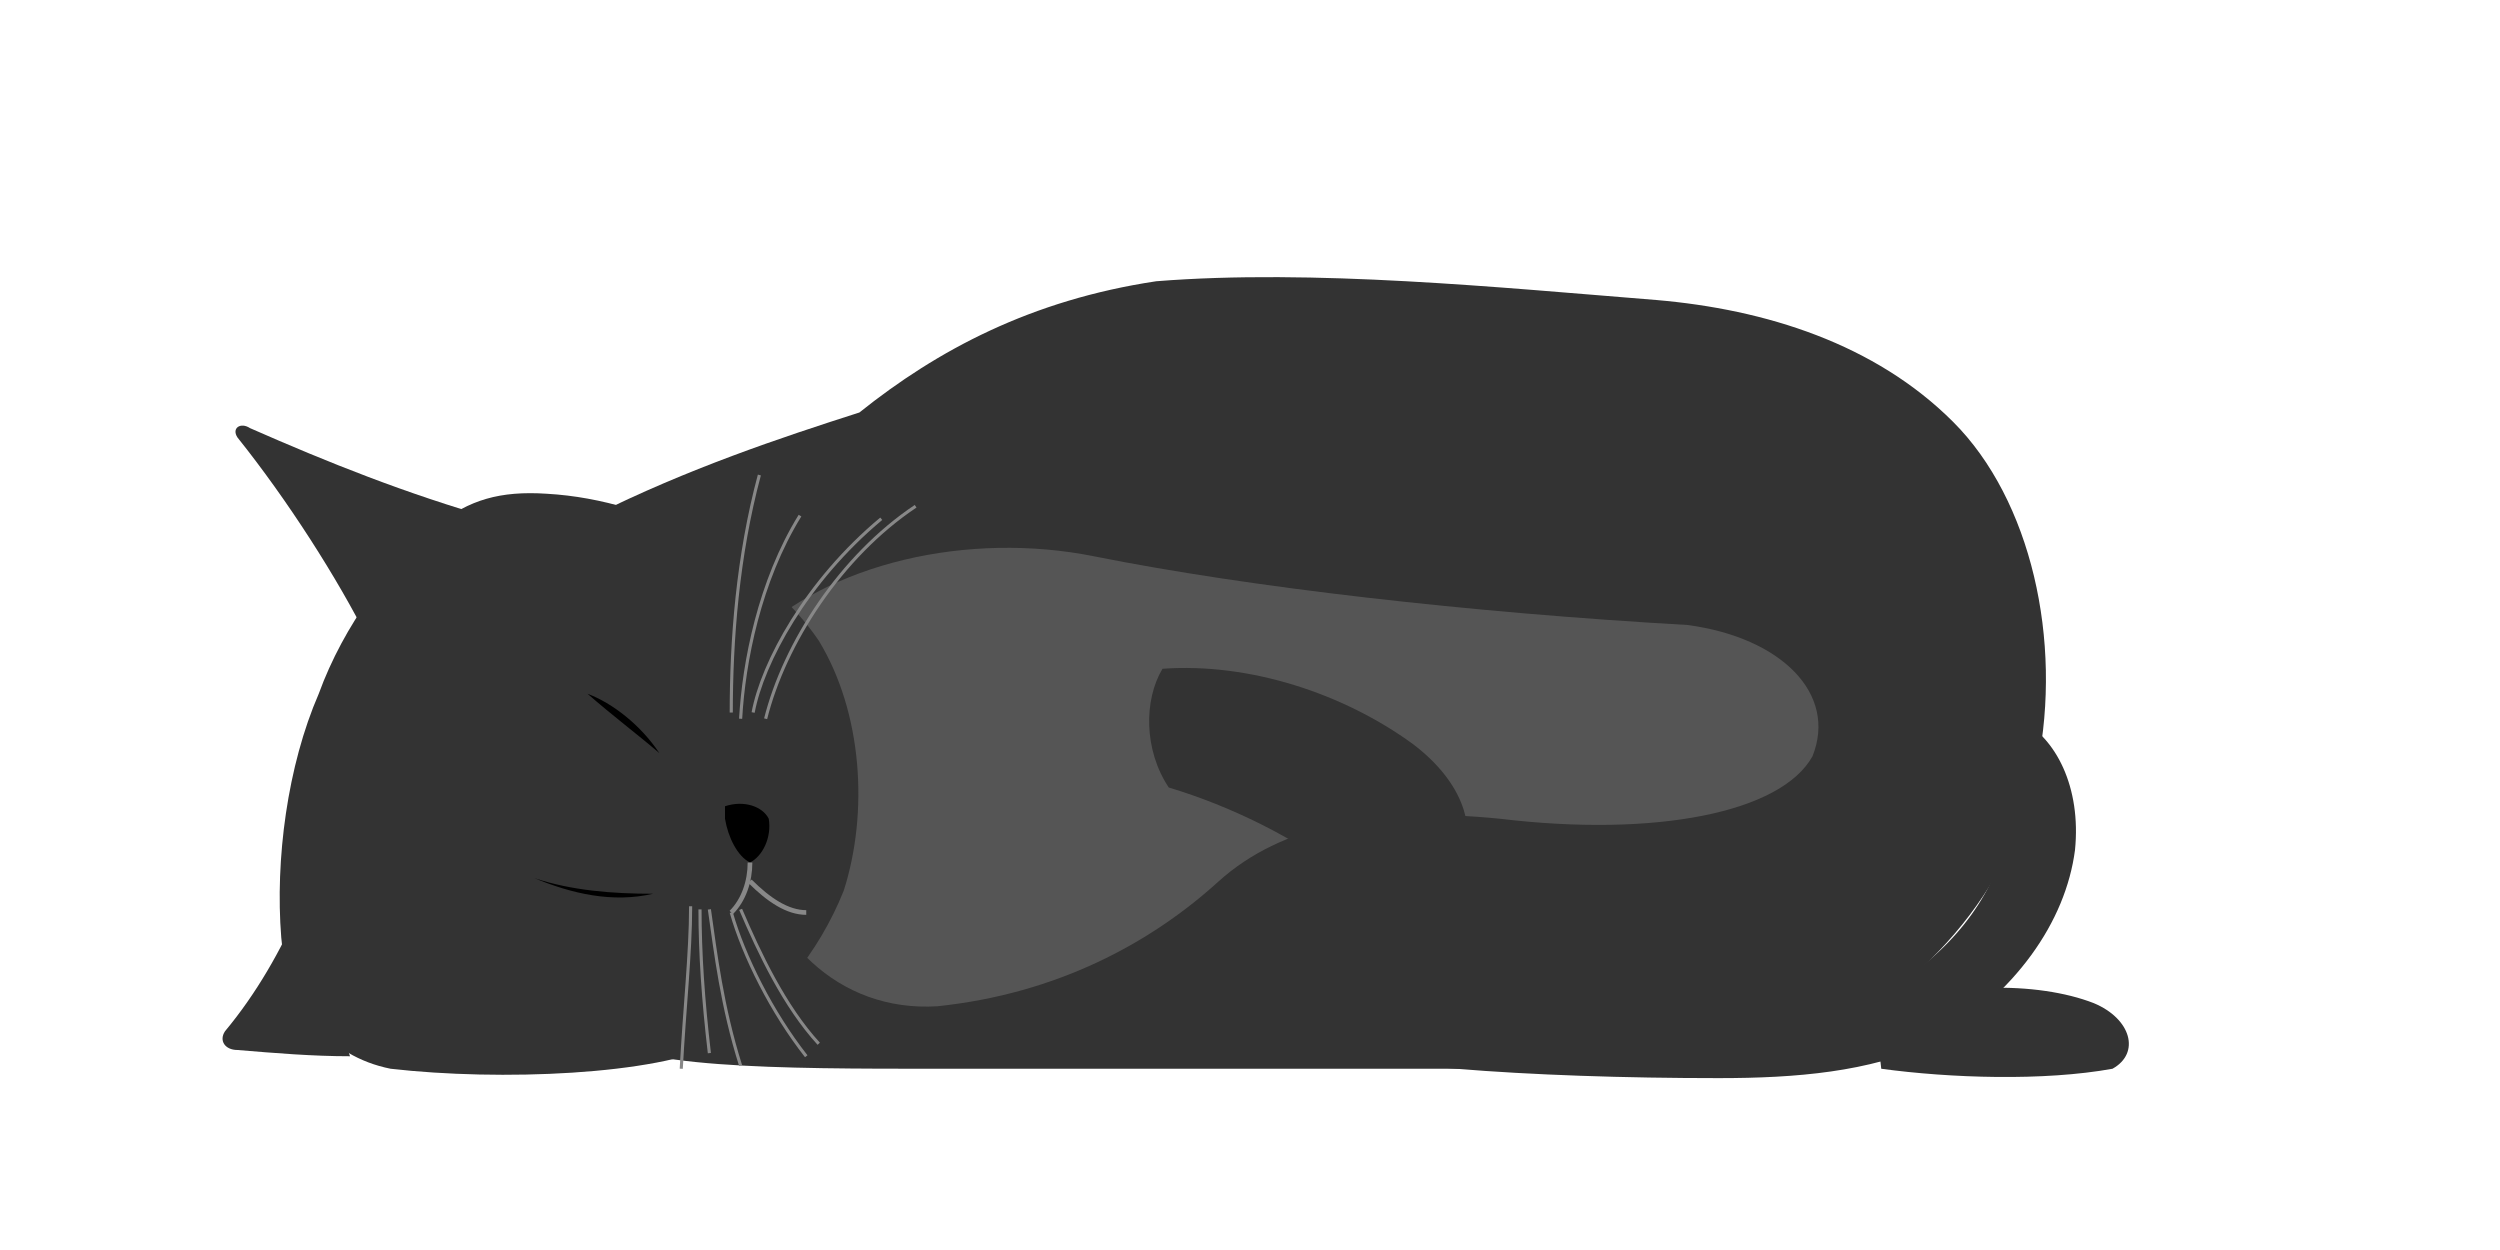
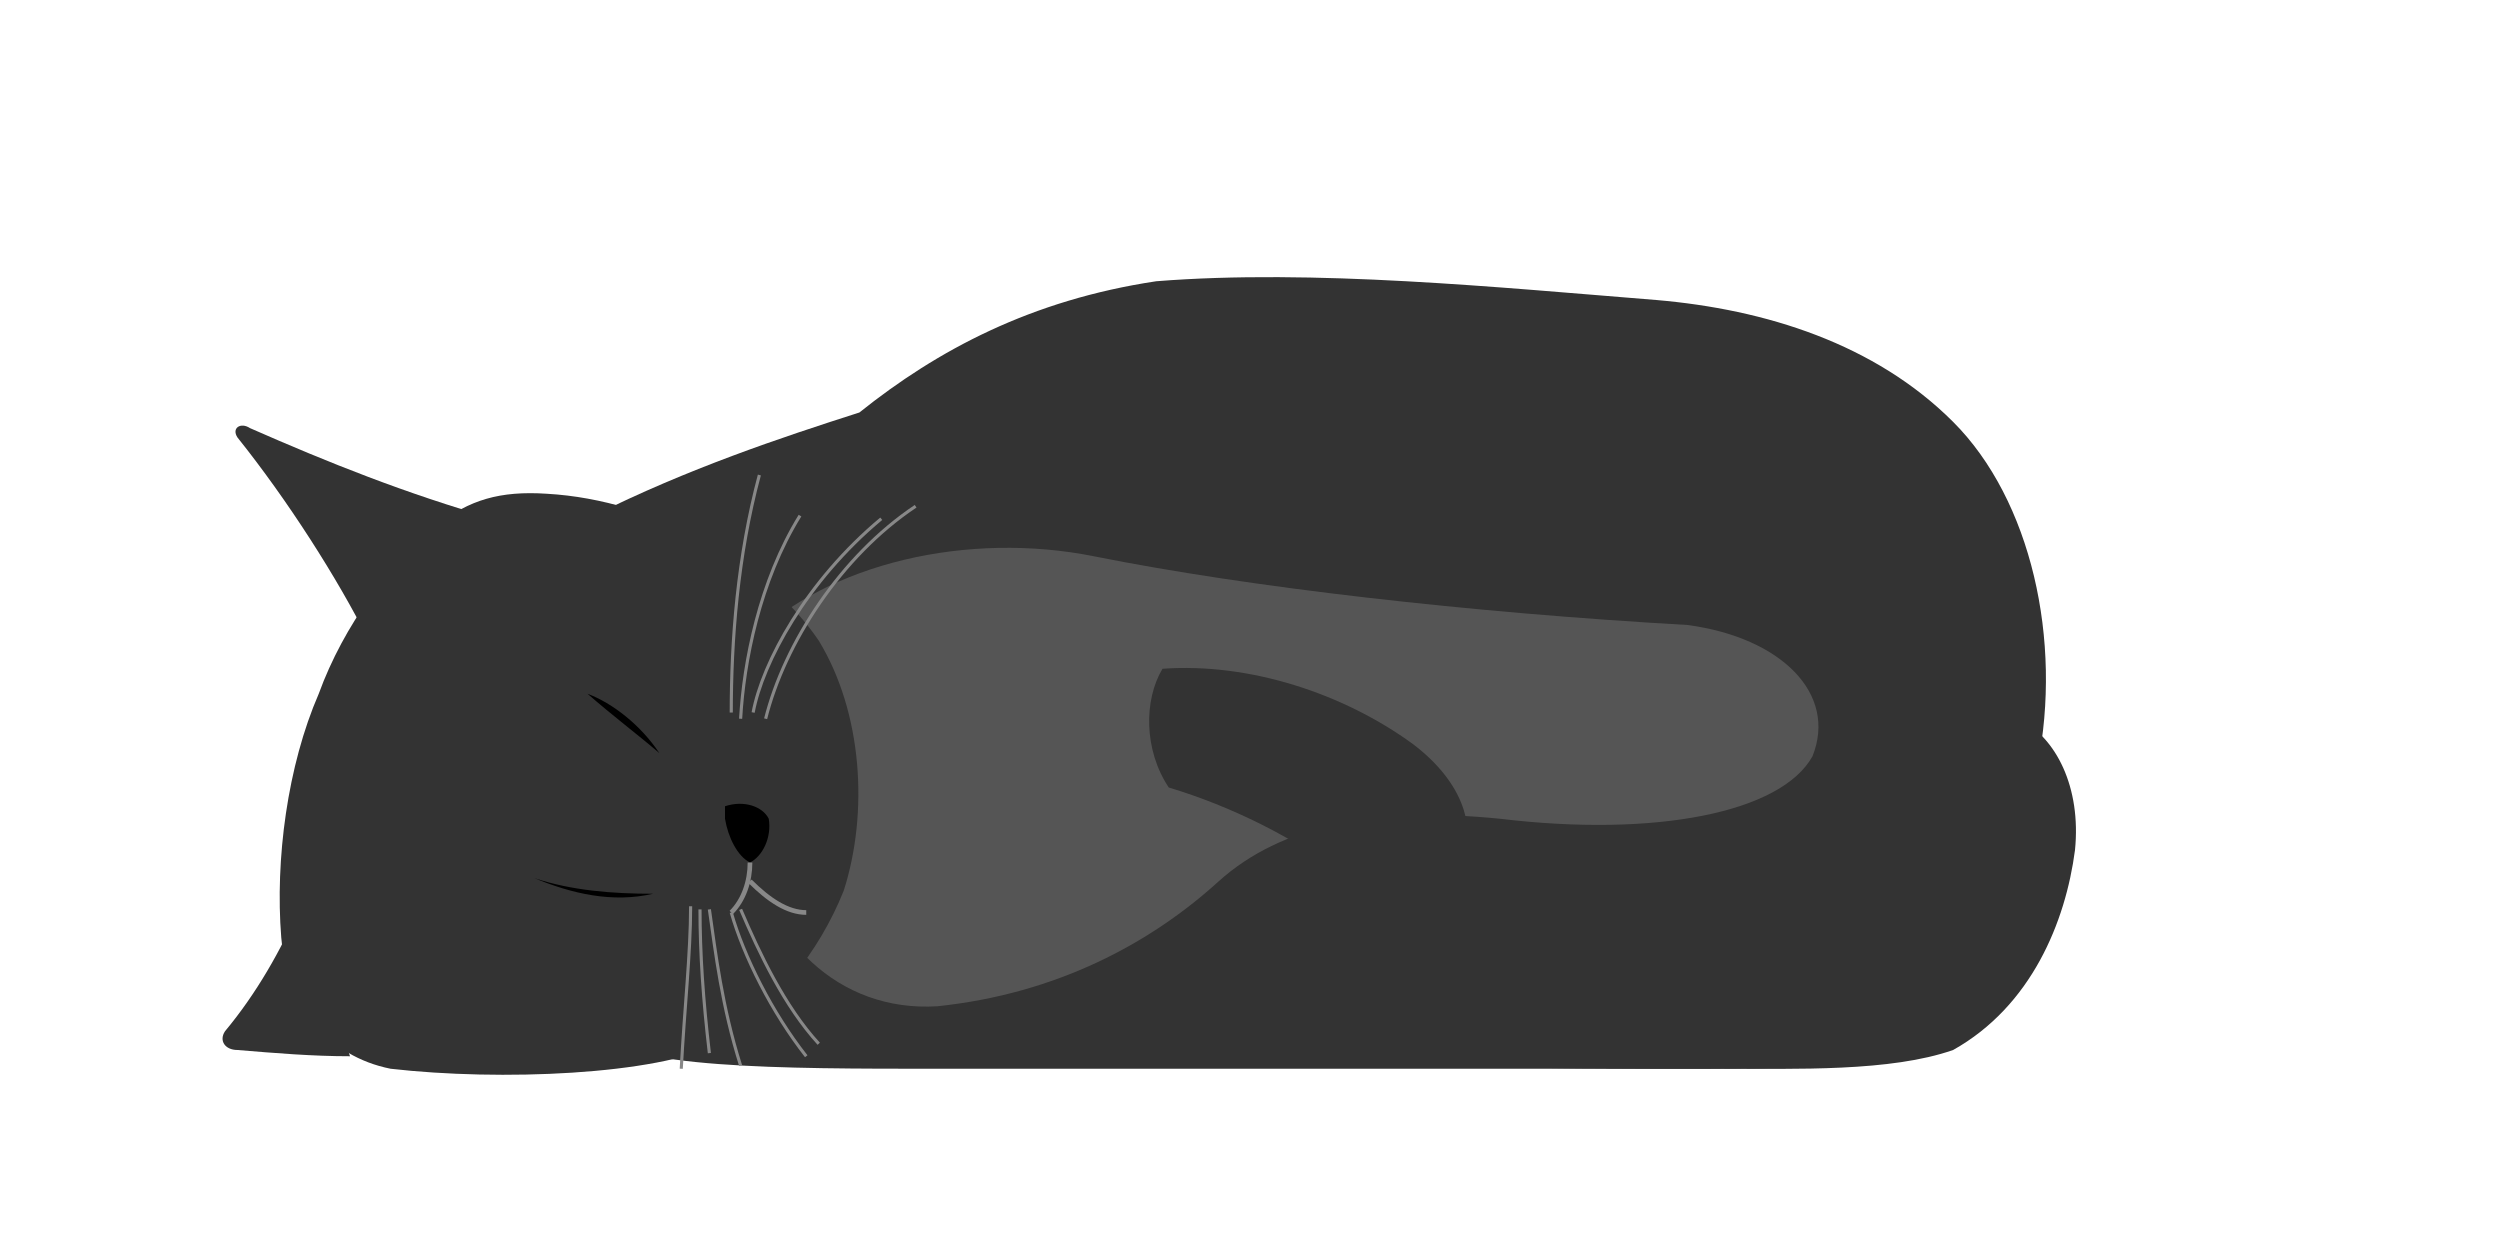
<svg xmlns="http://www.w3.org/2000/svg" width="800" height="400" viewBox="0 0 800 400">
-   <path id="hindLeg" fill="#333333" d="M600,324 C622,314 652,314 670,321 C682,326 685,337 676,342 C654,346 624,345 602,342 Z" />
-   <path id="body" fill="#333333" d="M190,165 C220,150 250,140 275,132 C300,112 330,96 370,90 C420,86 480,92 530,96 C565,99 600,110 625,135 C650,160 660,205 652,245 C644,285 615,318 575,336 C555,343 530,342 510,342 C460,342 400,342 300,342 C250,342 200,342 190,330 Z" />
+   <path id="hindLeg" fill="#333333" d="M582,290 C582,282 592,278 600,278 C610,278 618,282 618,290 C618,298 610,302 600,302 C590,302 582,298 582,290 Z" />
+   <path id="body" fill="#333333" d="M190,165 C220,150 250,140 275,132 C300,112 330,96 370,90 C420,86 480,92 530,96 C565,99 600,110 625,135 C650,160 660,205 652,245 C646,276 646,318 620,334 C605,343 560,342 510,342 C460,342 400,342 300,342 C250,342 200,342 190,330 Z" />
  <path id="belly" fill="#555555" d="M240,205 C265,180 310,170 350,178 C400,188 470,196 540,200 C570,204 588,222 580,242 C570,260 530,268 480,262 C440,258 410,264 390,282 C368,302 338,318 300,322 C268,324 245,300 240,270 Z" />
-   <path id="tail" fill="#333333" d="M646,230 C658,236 666,252 664,272 C661,295 645,318 618,334 C598,343 575,345 550,345 C520,345 490,344 466,342 C452,341 442,338 440,332 C438,326 446,324 456,325 C490,327 520,328 552,328 C578,328 598,322 614,310 C632,296 642,278 644,258 C645,246 642,238 636,232 C638,228 643,228 646,230 Z" />
+   <path id="tail" fill="#333333" d="M646,230 C658,236 666,252 664,272 C661,295 650,322 625,336 C605,343 575,342 550,342 C520,342 490,342 466,341 C452,341 442,338 440,332 C438,326 446,324 456,325 C490,327 520,328 552,328 C578,328 598,322 614,310 C632,296 642,278 644,258 C645,246 642,238 636,232 C638,228 643,228 646,230 Z" />
  <path id="earFar" fill="#333333" d="M118,205 C108,185 92,160 76,140 C74,137 77,135 80,137 C105,148 130,158 158,166 Z" />
  <path id="earNear" fill="#333333" d="M96,290 C90,304 82,318 72,330 C70,333 72,336 76,336 C88,337 100,338 112,338 Z" />
  <path id="head" fill="#333333" d="M140,168 C150,160 160,157 175,158 C210,160 245,180 262,205 C276,228 278,260 270,285 C262,305 248,322 230,334 C210,344 160,346 125,342 C105,338 92,322 90,300 C88,275 92,245 102,222 C110,200 125,180 140,168 Z" />
  <path id="frontLegs" fill="#333333" d="M372,214 C400,212 430,222 452,238 C468,250 474,266 466,278 C458,288 442,288 430,280 C414,268 394,258 374,252 C366,240 366,224 372,214 Z            M392,282 C420,286 452,292 478,296 C498,298 512,308 510,320 C508,332 494,336 478,334 C450,332 420,330 396,326 C386,314 386,292 392,282 Z" />
  <path id="eye" fill="#000000" d="M188,222 C196,225 205,232 211,241 C204,235 196,229 188,222 Z            M171,281 C183,286 196,289 209,286 C196,286 183,285 171,281 Z" />
  <path id="nose" fill="#000000" d="M232,258 C238,256 244,258 246,262 C247,268 244,274 240,276 C236,274 233,268 232,262 Z" />
  <path id="mouth" fill="none" stroke="#888888" stroke-width="1.5" d="M240,276 C240,282 238,288 234,292 M240,282 C246,288 252,292 258,292" />
  <path id="whiskers" fill="none" stroke="#888888" stroke-width="1" d="M234,228 C234,205 236,178 243,152            M237,230 C238,212 243,186 256,165            M241,228 C244,212 258,186 282,166            M245,230 C251,206 269,178 293,162            M221,290 C221,305 219,323 218,342            M224,291 C224,305 225,320 227,337            M227,291 C229,305 231,322 237,341            M234,292 C238,306 247,324 258,338            M237,291 C243,305 251,322 262,334" />
</svg>
